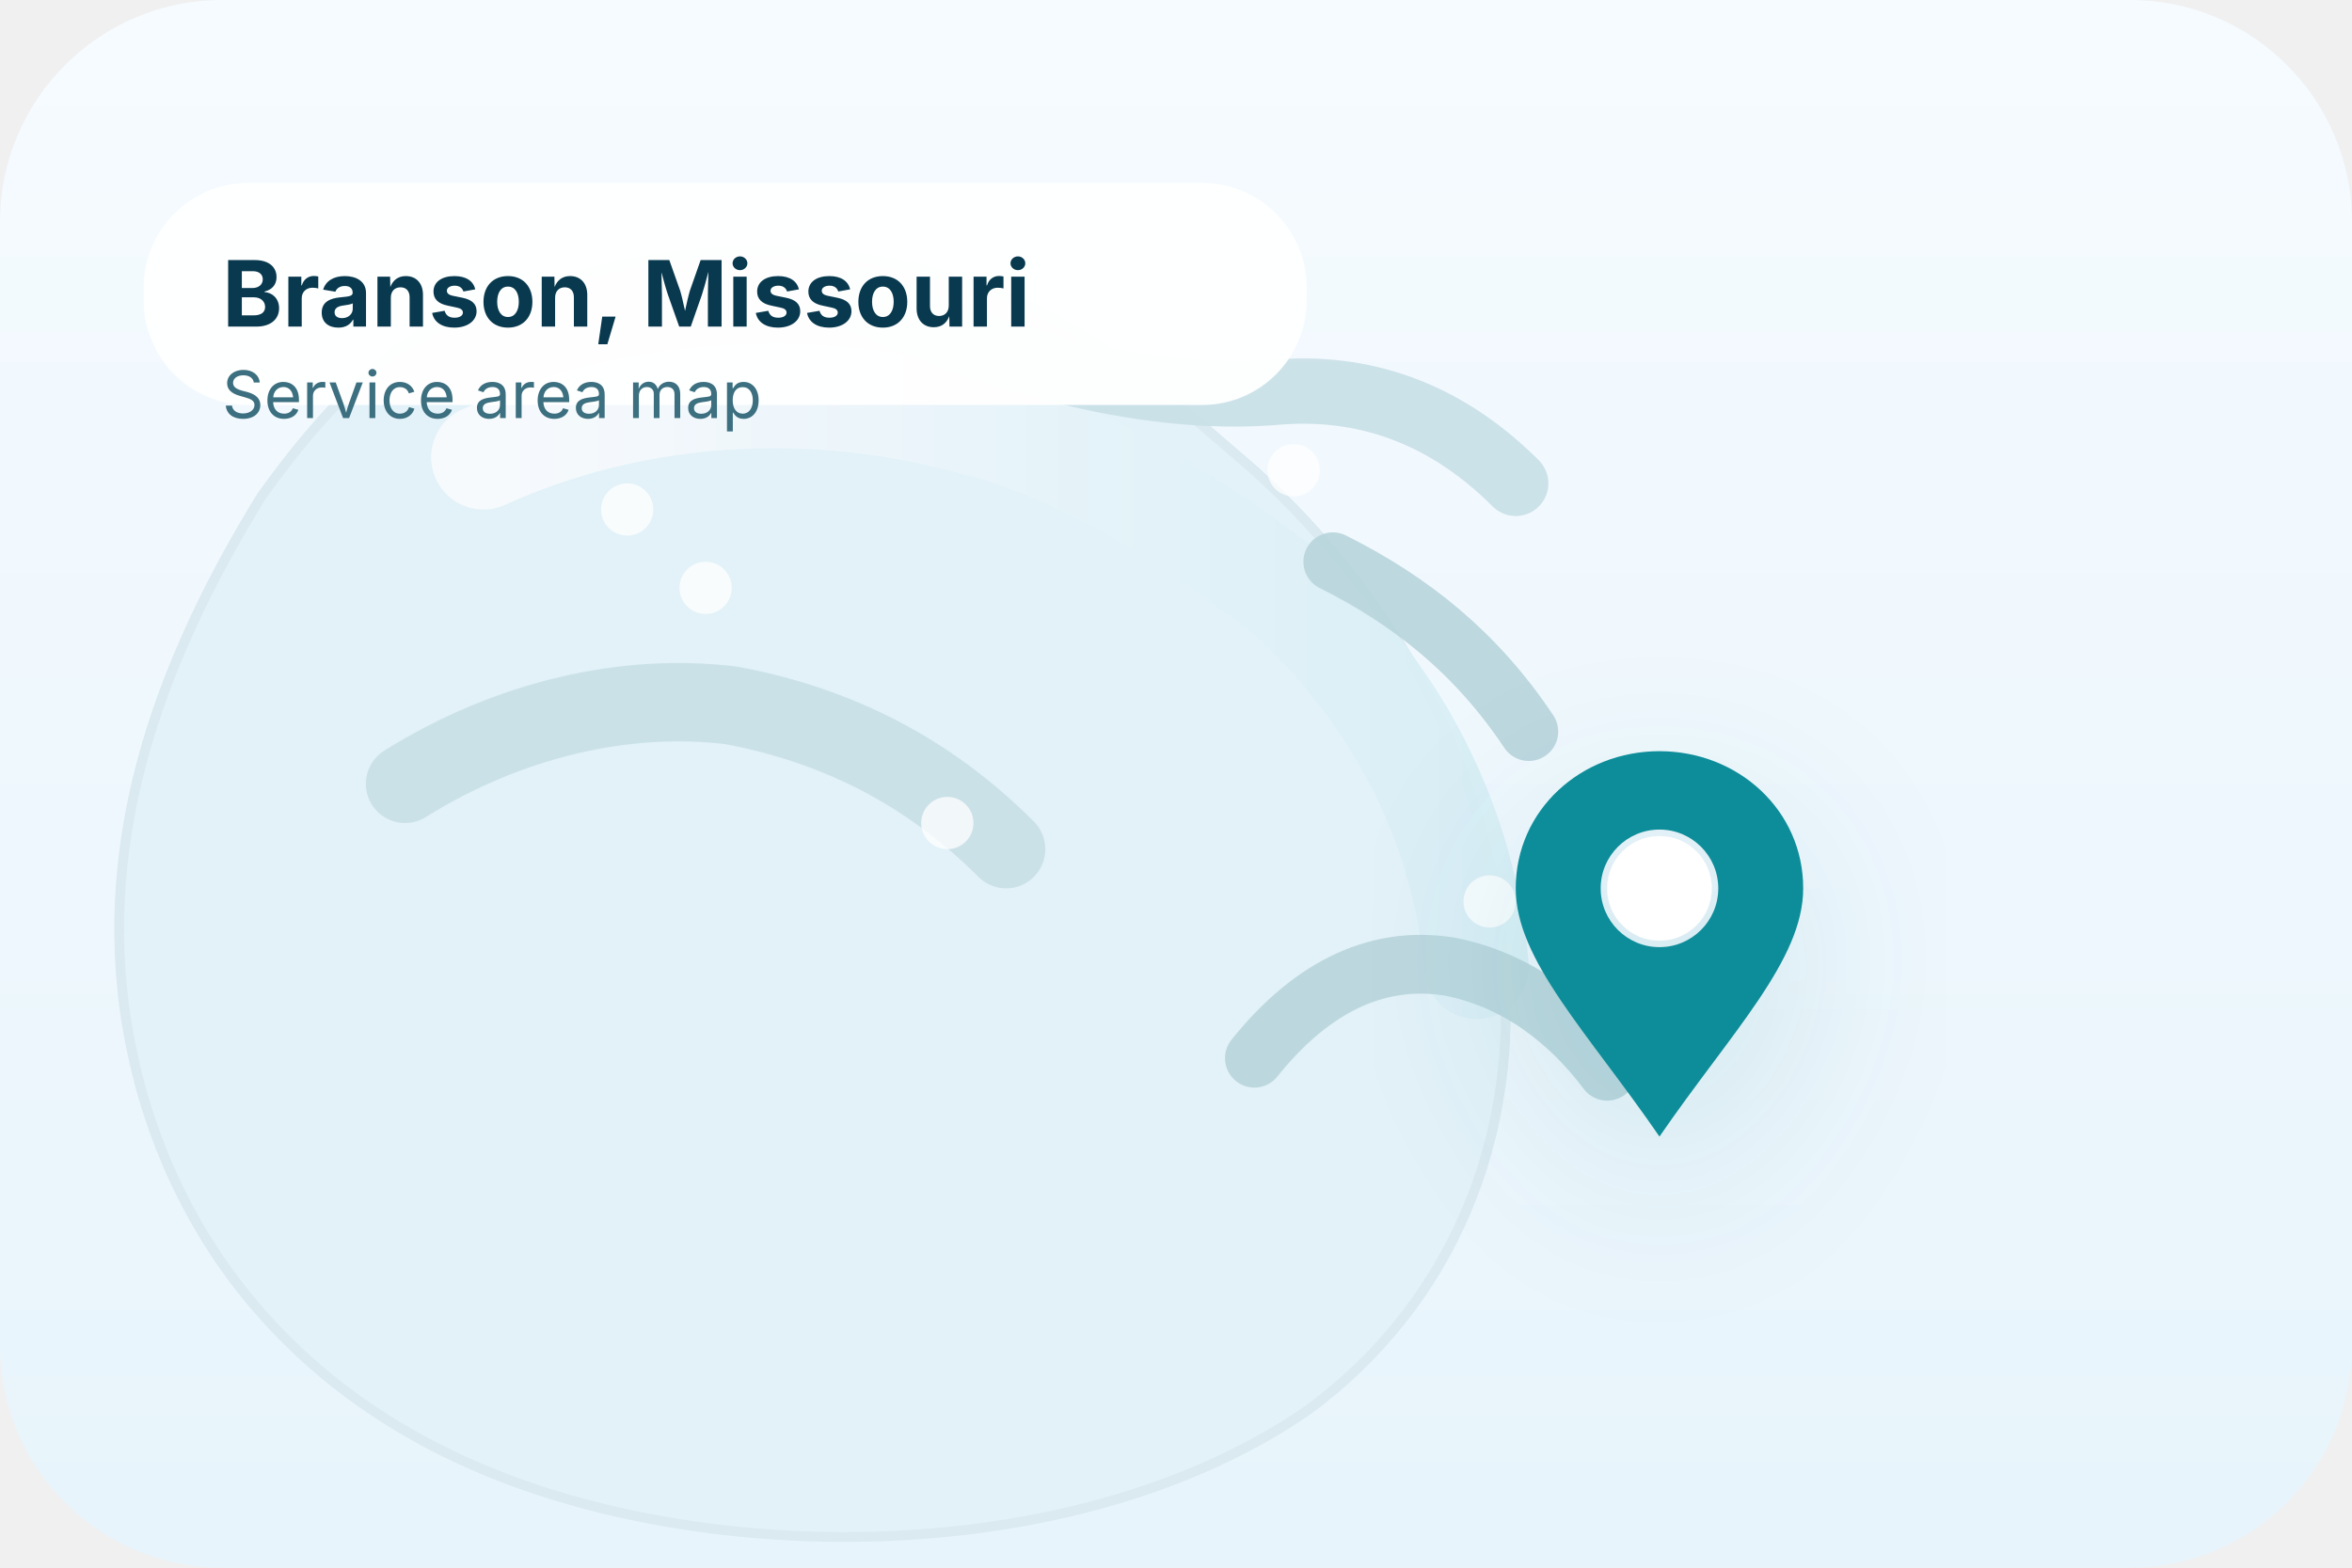
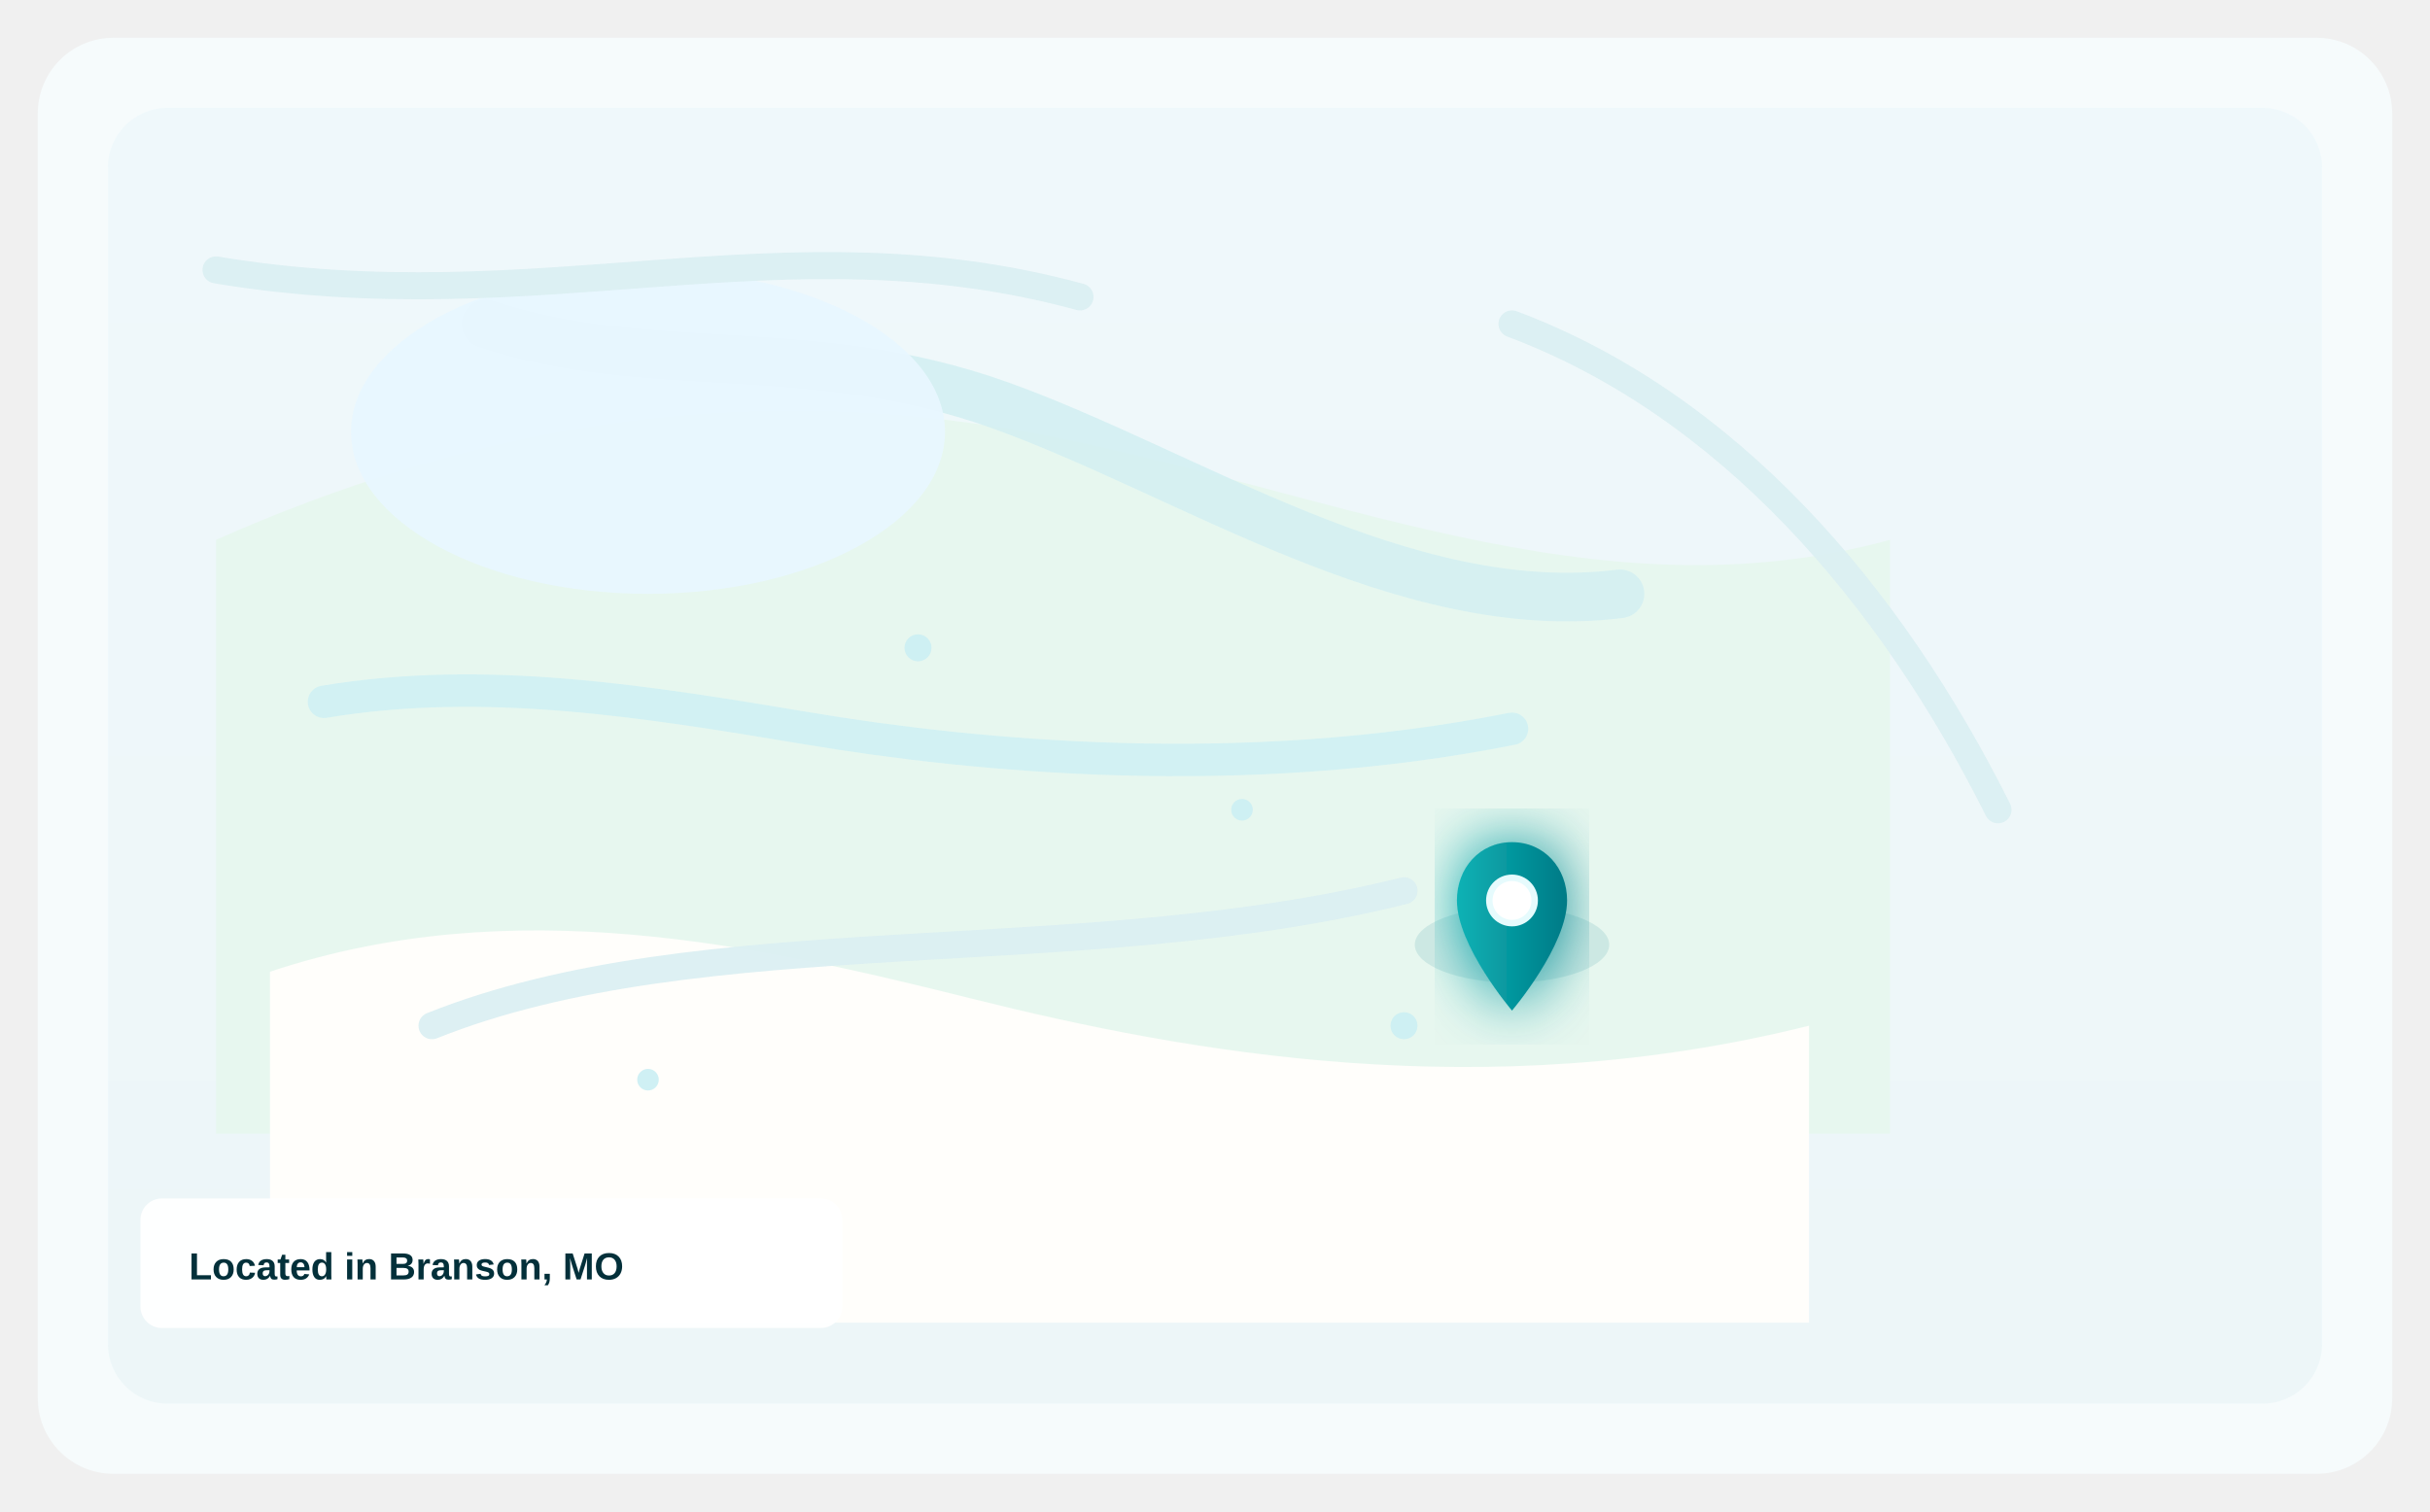
- <svg xmlns="http://www.w3.org/2000/svg" viewBox="0 0 360 240" preserveAspectRatio="xMidYMid meet">
+ <svg xmlns="http://www.w3.org/2000/svg" viewBox="0 0 900 560" width="900" height="560" role="img" aria-label="Stylized map of Branson, Missouri with location marker">
  <defs>
-     <linearGradient id="bg" x1="0" y1="0" x2="0" y2="1">
-       <stop offset="0%" stop-color="#f6fbff" />
-       <stop offset="100%" stop-color="#e7f4fb" />
+     <linearGradient id="bg" x1="0" x2="0" y1="0" y2="1">
+       <stop offset="0%" stop-color="#eef8fb" />
+       <stop offset="100%" stop-color="#ecf6f8" />
    </linearGradient>
-     <linearGradient id="path" x1="0" y1="0" x2="1" y2="0">
-       <stop offset="0%" stop-color="#f8fbfd" />
-       <stop offset="100%" stop-color="#d8eef6" />
+     <linearGradient id="pinGrad" x1="0" x2="1">
+       <stop offset="0%" stop-color="#0bb2b5" />
+       <stop offset="100%" stop-color="#017a86" />
    </linearGradient>
-     <linearGradient id="main-road" x1="0" y1="0" x2="1" y2="0">
-       <stop offset="0%" stop-color="#c9e3ec" />
-       <stop offset="100%" stop-color="#b2d9e4" />
-     </linearGradient>
-     <filter id="shadow" x="-50%" y="-50%" width="200%" height="200%">
-       <feDropShadow dx="0" dy="10" stdDeviation="14" flood-color="#05738d" flood-opacity=".12" />
+     <filter id="soft" x="-20%" y="-20%" width="140%" height="140%">
+       <feGaussianBlur stdDeviation="12" result="b" />
+       <feBlend in="SourceGraphic" in2="b" />
    </filter>
  </defs>
-   <rect width="360" height="240" rx="34" fill="url(#bg)" />
-   <g fill="none" stroke-linecap="round" stroke-linejoin="round">
-     <path d="M60 54c24-14 54-20 84-12 20 5 34 18 48 30 22 20 36 46 38 74 3 28-8 54-30 70-32 22-82 24-118 12-36-12-56-38-62-68-6-30 4-58 20-84 10-14 20-24 34-30z" fill="#e2f2f8" stroke="#daeaf0" stroke-width="1.5" />
-     <path d="M74 70c22-10 48-12 72-6 18 4 34 14 50 26 18 16 28 36 30 58" stroke="url(#path)" stroke-width="16" opacity=".95" />
-     <path d="M62 120c16-10 34-14 50-12 16 3 30 10 42 22" stroke="#c8dfe6" stroke-width="12" opacity=".88" />
-     <path d="M132 46c18 8 42 16 64 14 14-1 26 4 36 14" stroke="#c8dfe6" stroke-width="10" opacity=".88" />
-     <path d="M204 86c12 6 22 14 30 26" stroke="#b8d5dc" stroke-width="9" opacity=".9" />
-     <path d="M192 162c8-10 18-16 30-14 10 2 18 8 24 16" stroke="#b8d5dc" stroke-width="9" opacity=".9" />
+   <rect x="14" y="14" rx="28" ry="28" width="872" height="532" fill="#f6fbfc" />
+   <g transform="translate(40,40)">
+     <g opacity="0.95">
+       <rect width="820" height="480" rx="22" fill="url(#bg)" />
+       <path d="M40 160c90-40 190-60 300-40s210 70 320 40v220H40z" fill="#e6f7ee" />
+       <path d="M60 320c90-30 180-10 260 10s190 40 310 10v110H60z" fill="#fffefb" />
+       <path d="M140 80c60 20 120 5 190 30s150 80 230 70" stroke="#d1eef1" stroke-width="18" stroke-linecap="round" fill="none" opacity="0.9" />
+       <path d="M80 220c60-10 120 0 180 10s160 20 260 0" stroke="#cdeff3" stroke-width="12" stroke-linecap="round" fill="none" opacity="0.9" />
+     </g>
+     <ellipse cx="200" cy="120" rx="110" ry="60" fill="#e8f7ff" opacity="0.95" />
+     <g stroke="#dbeff2" stroke-width="10" stroke-linecap="round" stroke-linejoin="round" fill="none" opacity="0.95">
+       <path d="M40 60 C160 80, 250 40, 360 70" />
+       <path d="M120 340 C220 300, 360 320, 480 290" />
+       <path d="M520 80 C600 110, 660 180, 700 260" />
+     </g>
+     <g fill="#cdeff3" opacity="0.95">
+       <circle cx="520" cy="300" r="6" />
+       <circle cx="480" cy="340" r="5" />
+       <circle cx="420" cy="260" r="4" />
+       <circle cx="300" cy="200" r="5" />
+       <circle cx="200" cy="360" r="4" />
+     </g>
+     <ellipse cx="520" cy="310" rx="36" ry="14" fill="#017a86" opacity="0.12" />
+     <g transform="translate(520,260)">
+       <g filter="url(#soft)">
+         <path d="M0 0 C20 0 34 16 34 36 C34 64 0 104 0 104 C0 104 -34 64 -34 36 C-34 16 -20 0 0 0 Z" fill="url(#pinGrad)" transform="translate(0,0) scale(0.6) translate(0,20)" />
+       </g>
+       <circle cx="0" cy="36" r="14" fill="#ffffff" stroke="#e6fbfd" stroke-width="4" transform="scale(0.6) translate(0,20)" />
+     </g>
+     <g transform="translate(12,404)">
+       <rect width="260" height="48" rx="8" fill="#ffffff" opacity="0.95" />
+       <text x="18" y="30" font-family="Manrope, Arial, sans-serif" font-weight="700" font-size="14" fill="#03303a">Located in Branson, MO</text>
+     </g>
  </g>
-   <g fill="#fff" opacity=".75">
-     <circle cx="96" cy="78" r="4" />
-     <circle cx="108" cy="90" r="4" />
-     <circle cx="145" cy="126" r="4" />
-     <circle cx="198" cy="72" r="4" />
-     <circle cx="228" cy="138" r="4" />
-   </g>
-   <g filter="url(#shadow)">
-     <path d="M254 115c-12 0-22 9-22 21 0 11 11 22 22 38 11-16 22-27 22-38 0-12-10-21-22-21zm0 30a9 9 0 1 1 0-18 9 9 0 0 1 0 18z" fill="#0b8d99" />
-     <circle cx="254" cy="136" r="8" fill="#fff" />
-   </g>
-   <rect x="22" y="28" width="178" height="34" rx="16" fill="#fff" opacity=".95" />
-   <text x="34" y="50" font-family="Inter, Arial, Helvetica, sans-serif" font-size="14" font-weight="700" fill="#08394e">Branson, Missouri</text>
-   <text x="34" y="64" font-family="Inter, Arial, Helvetica, sans-serif" font-size="10" fill="#3c6f7f">Service area map</text>
</svg>
